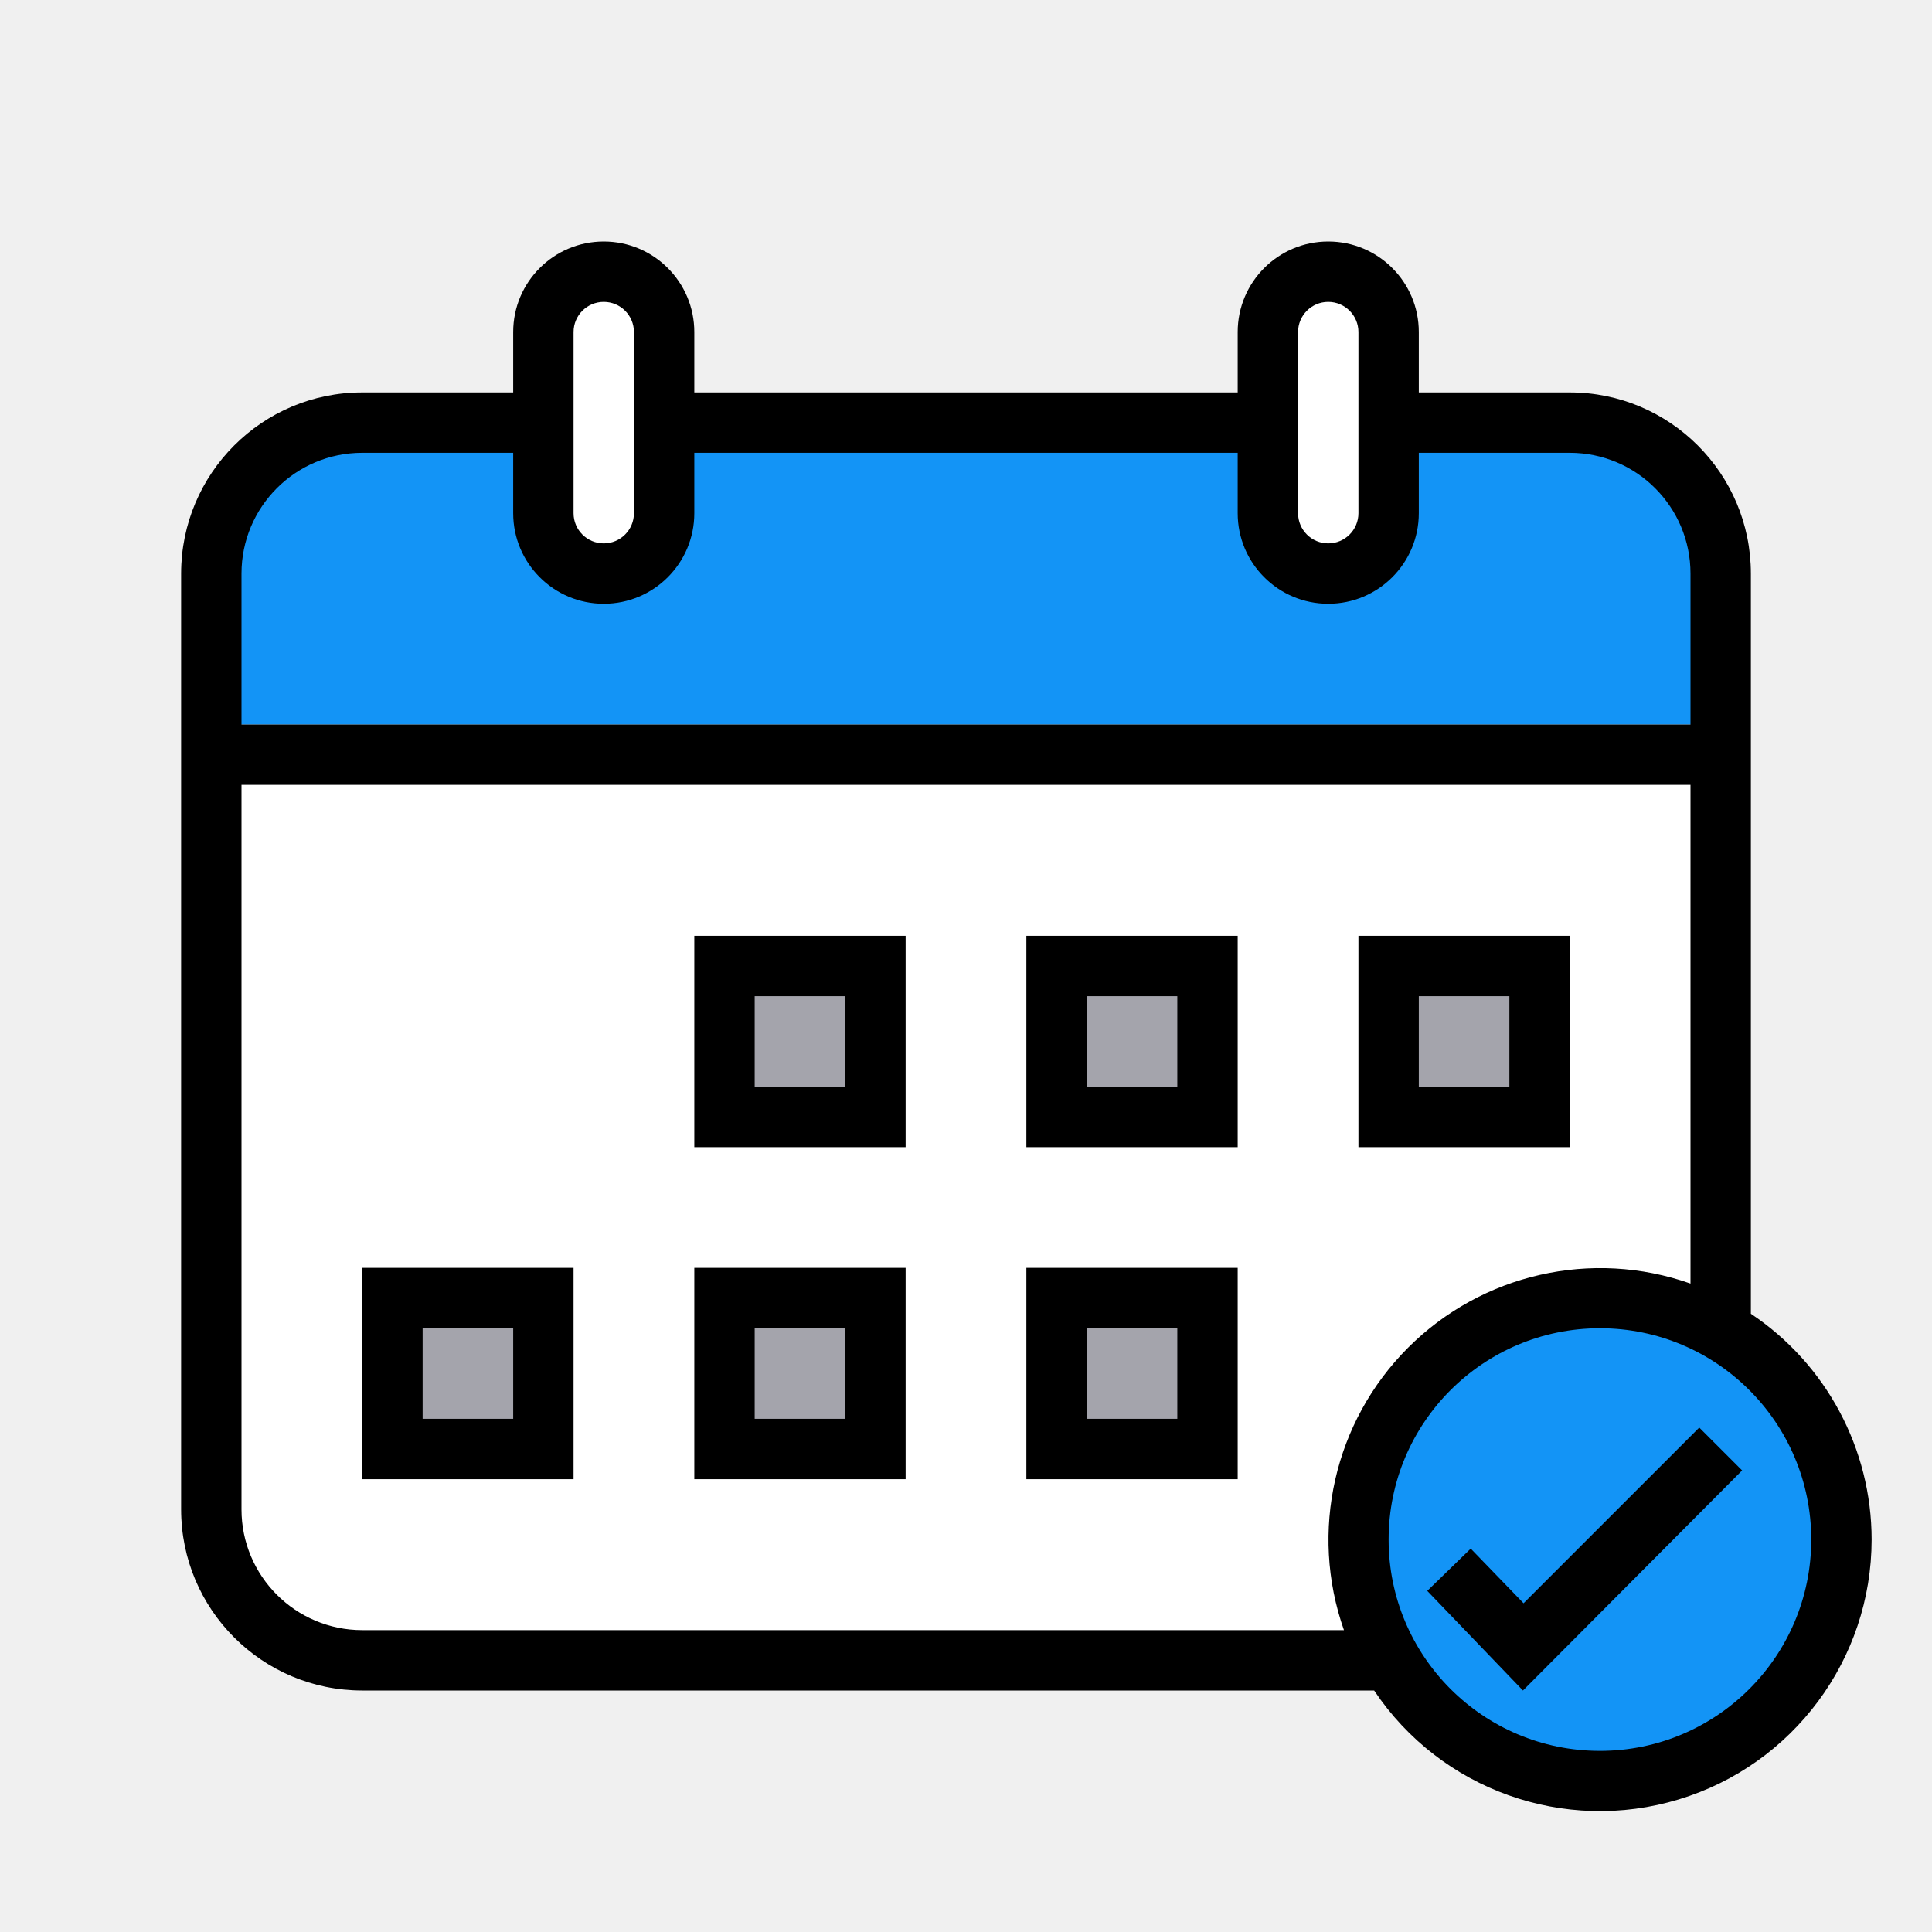
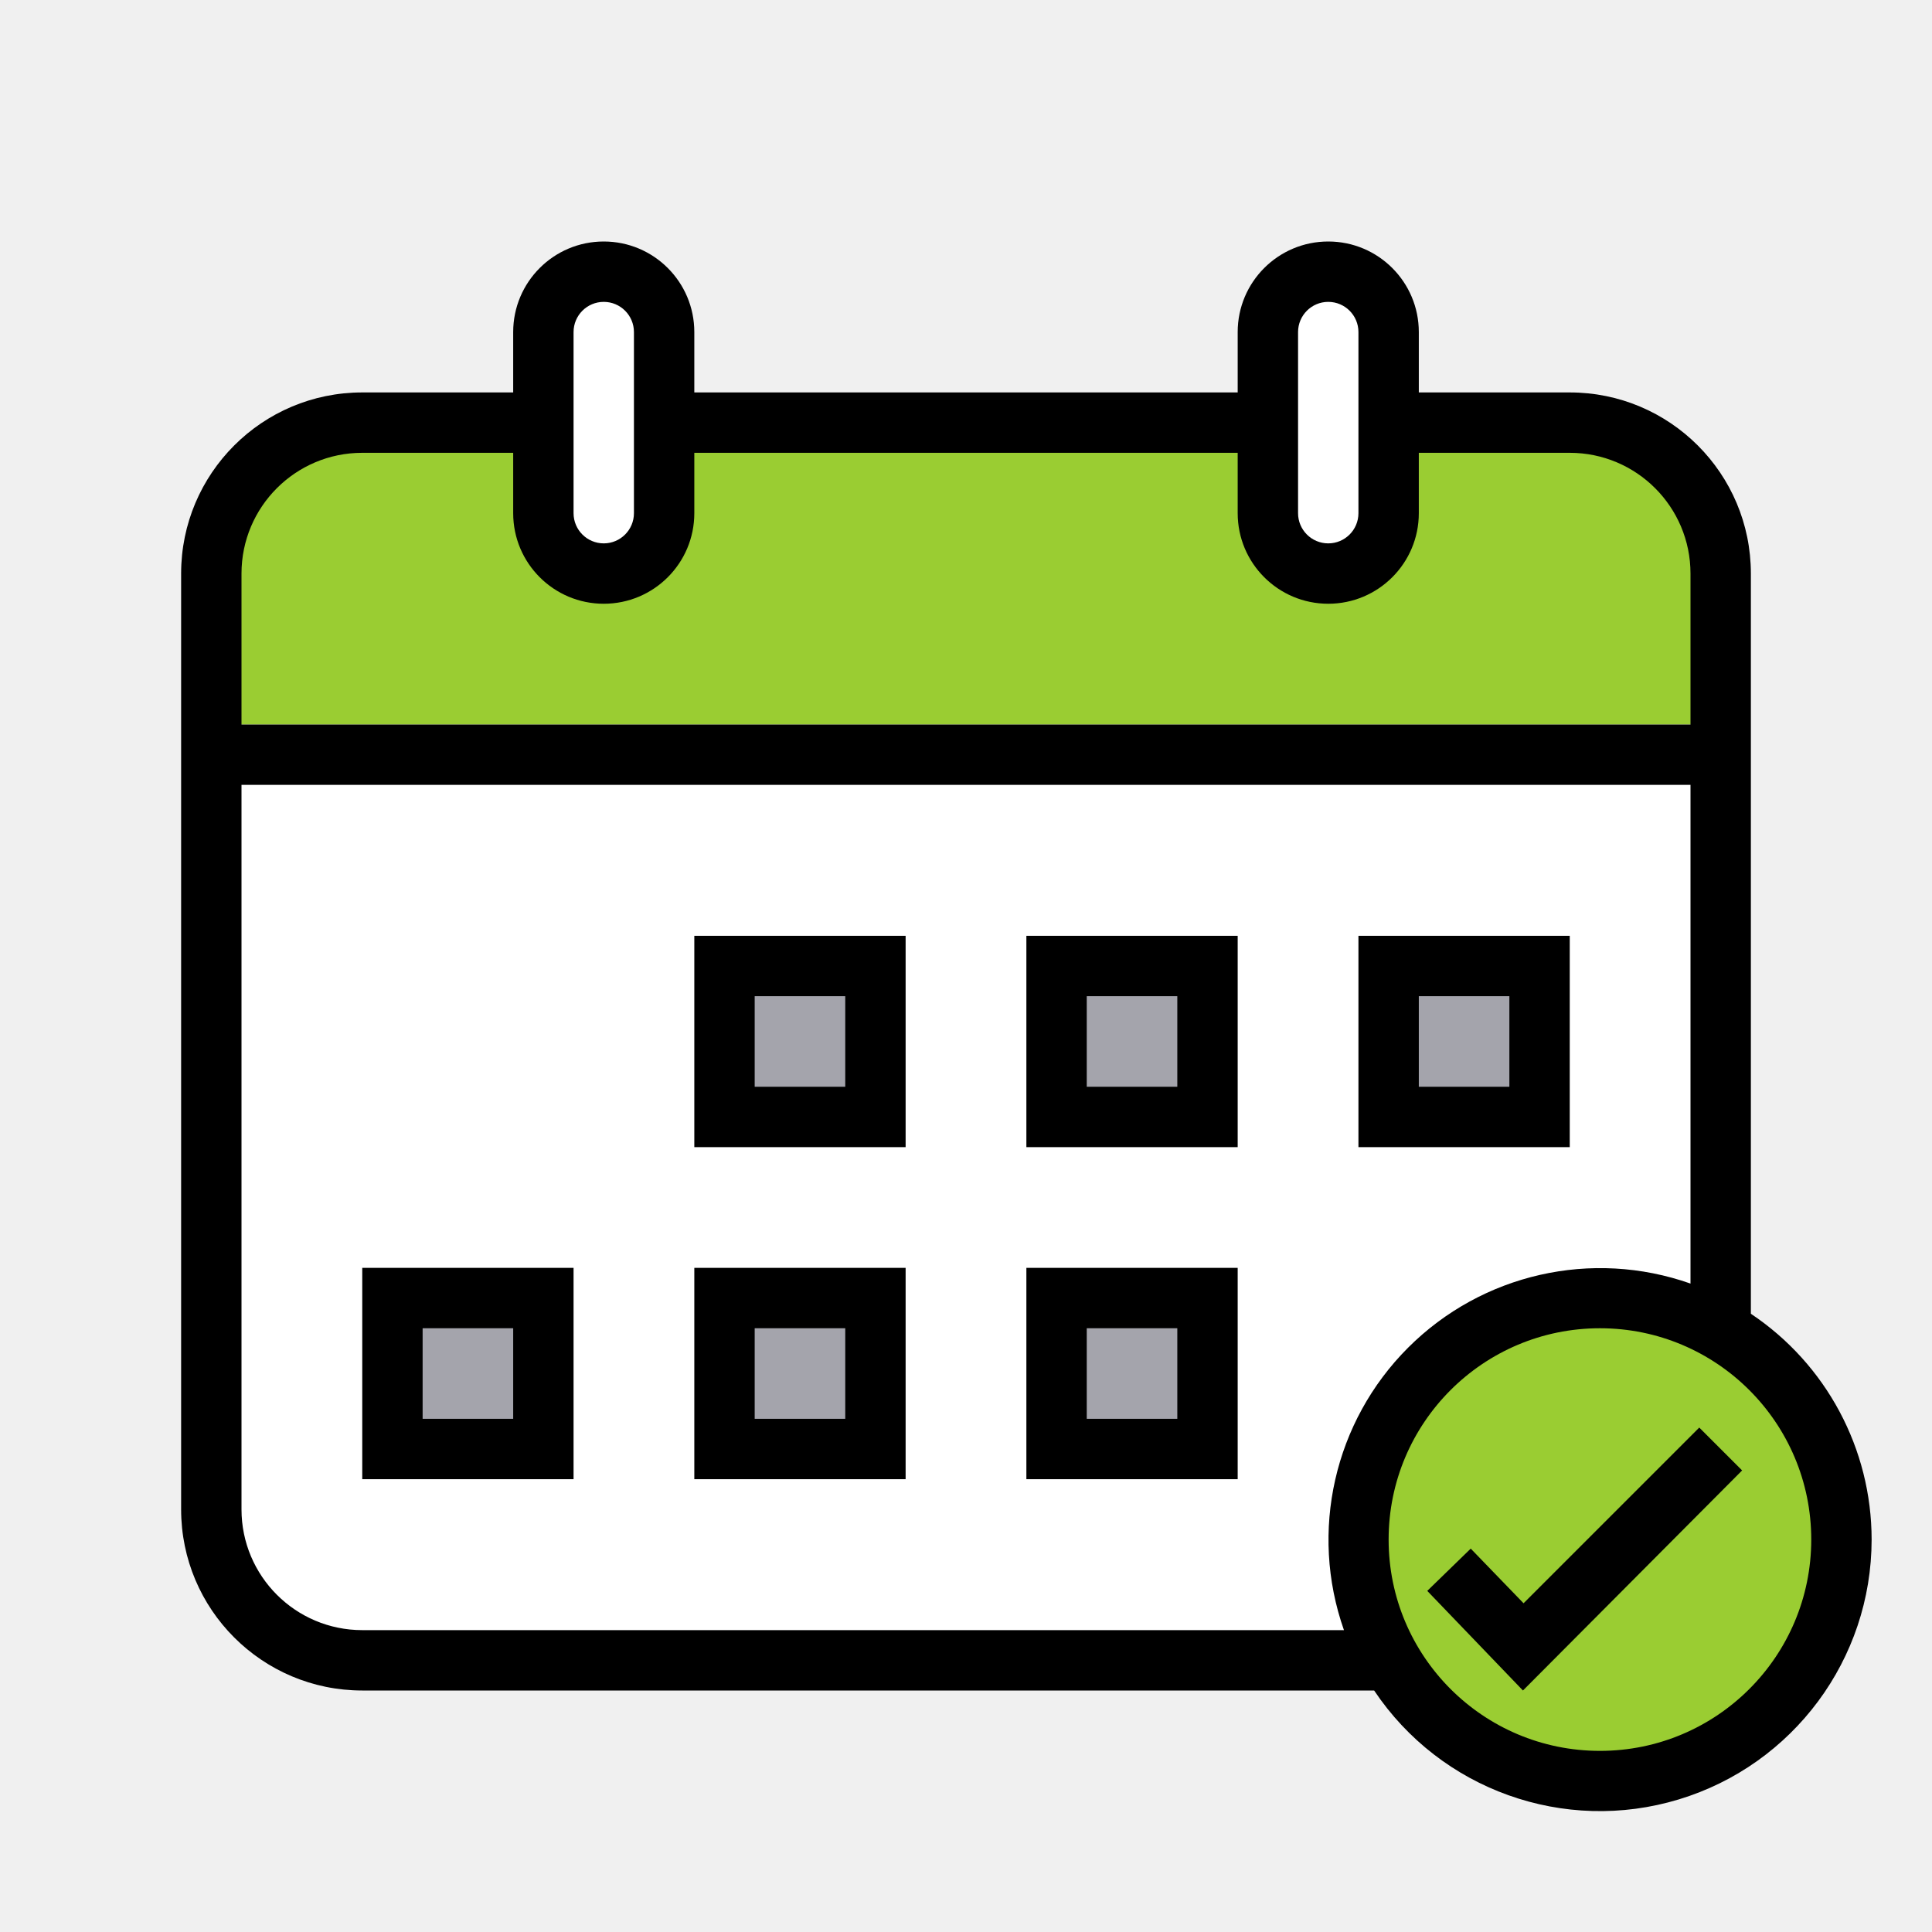
<svg xmlns="http://www.w3.org/2000/svg" viewBox="0 0 64 64">
  <defs>
-     <style>.cls-1{fill:#fff;}.cls-2{fill:#1394f6;}.cls-3{fill:#a4a4ac;}</style>
+     <style>.cls-1{fill:#fff;}.cls-2{fill:#9ACD32;}.cls-3{fill:#a4a4ac;}</style>
  </defs>
  <g data-name="filled outline" id="filled_outline">
    <rect class="cls-1" height="50" rx="5" transform="translate(66.5 2.5) rotate(90)" width="41" x="11.5" y="9.5" />
    <path class="cls-2" d="M7,24V19a5,5,0,0,1,5-5H52a5,5,0,0,1,5,5v5Z" />
    <path class="cls-1" d="M20,19a2,2,0,0,1-2-2V11a2,2,0,0,1,4,0v6A2,2,0,0,1,20,19Z" />
    <path class="cls-1" d="M44,19a2,2,0,0,1-2-2V11a2,2,0,0,1,4,0v6A2,2,0,0,1,44,19Z" />
    <rect class="cls-3" height="5" transform="translate(61 8) rotate(90)" width="5" x="24" y="32" />
    <rect class="cls-3" height="5" transform="translate(72 -3) rotate(90)" width="5" x="35" y="32" />
    <rect class="cls-3" height="5" transform="translate(83 -14) rotate(90)" width="5" x="46" y="32" />
    <rect class="cls-3" height="5" transform="translate(83 8) rotate(90)" width="5" x="35" y="43" />
    <rect class="cls-3" height="5" transform="translate(61 30) rotate(90)" width="5" x="13" y="43" />
    <rect class="cls-3" height="5" transform="translate(72 19) rotate(90)" width="5" x="24" y="43" />
    <circle class="cls-2" cx="53" cy="51" r="8" />
    <path d="M50.45,56,47.28,52.7l1.44-1.4,1.75,1.81,5.82-5.82,1.42,1.42ZM34,42h7v7H34Zm2,5h3V44H36Zm5-9H34V31h7Zm-2-5H36v3h3ZM12,49V42h7v7Zm2-2h3V44H14ZM45,31h7v7H45Zm2,5h3V33H47ZM62,51a9,9,0,0,1-16.48,5H12a6,6,0,0,1-6-6V19a6,6,0,0,1,6-6h5V11a3,3,0,0,1,6,0v2H41V11a3,3,0,0,1,6,0v2h5a6,6,0,0,1,6,6V43.52A9,9,0,0,1,62,51Zm-5-8.07.09,0ZM43,17a1,1,0,0,0,2,0V11a1,1,0,0,0-2,0ZM19,17a1,1,0,0,0,2,0V11a1,1,0,0,0-2,0ZM8,24H56V19a4,4,0,0,0-4-4H47v2a3,3,0,0,1-6,0V15H23v2a3,3,0,0,1-6,0V15H12a4,4,0,0,0-4,4ZM44.52,54h0A9,9,0,0,1,56,42.52h0V26H8V50a4,4,0,0,0,4,4ZM45,55.07a.93.93,0,0,0,0-.1A.93.93,0,0,1,45,55.07ZM60,51a7,7,0,1,0-7,7A7,7,0,0,0,60,51ZM30,38H23V31h7Zm-2-5H25v3h3Zm-5,9h7v7H23Zm2,5h3V44H25Z" />
  </g>
</svg>
